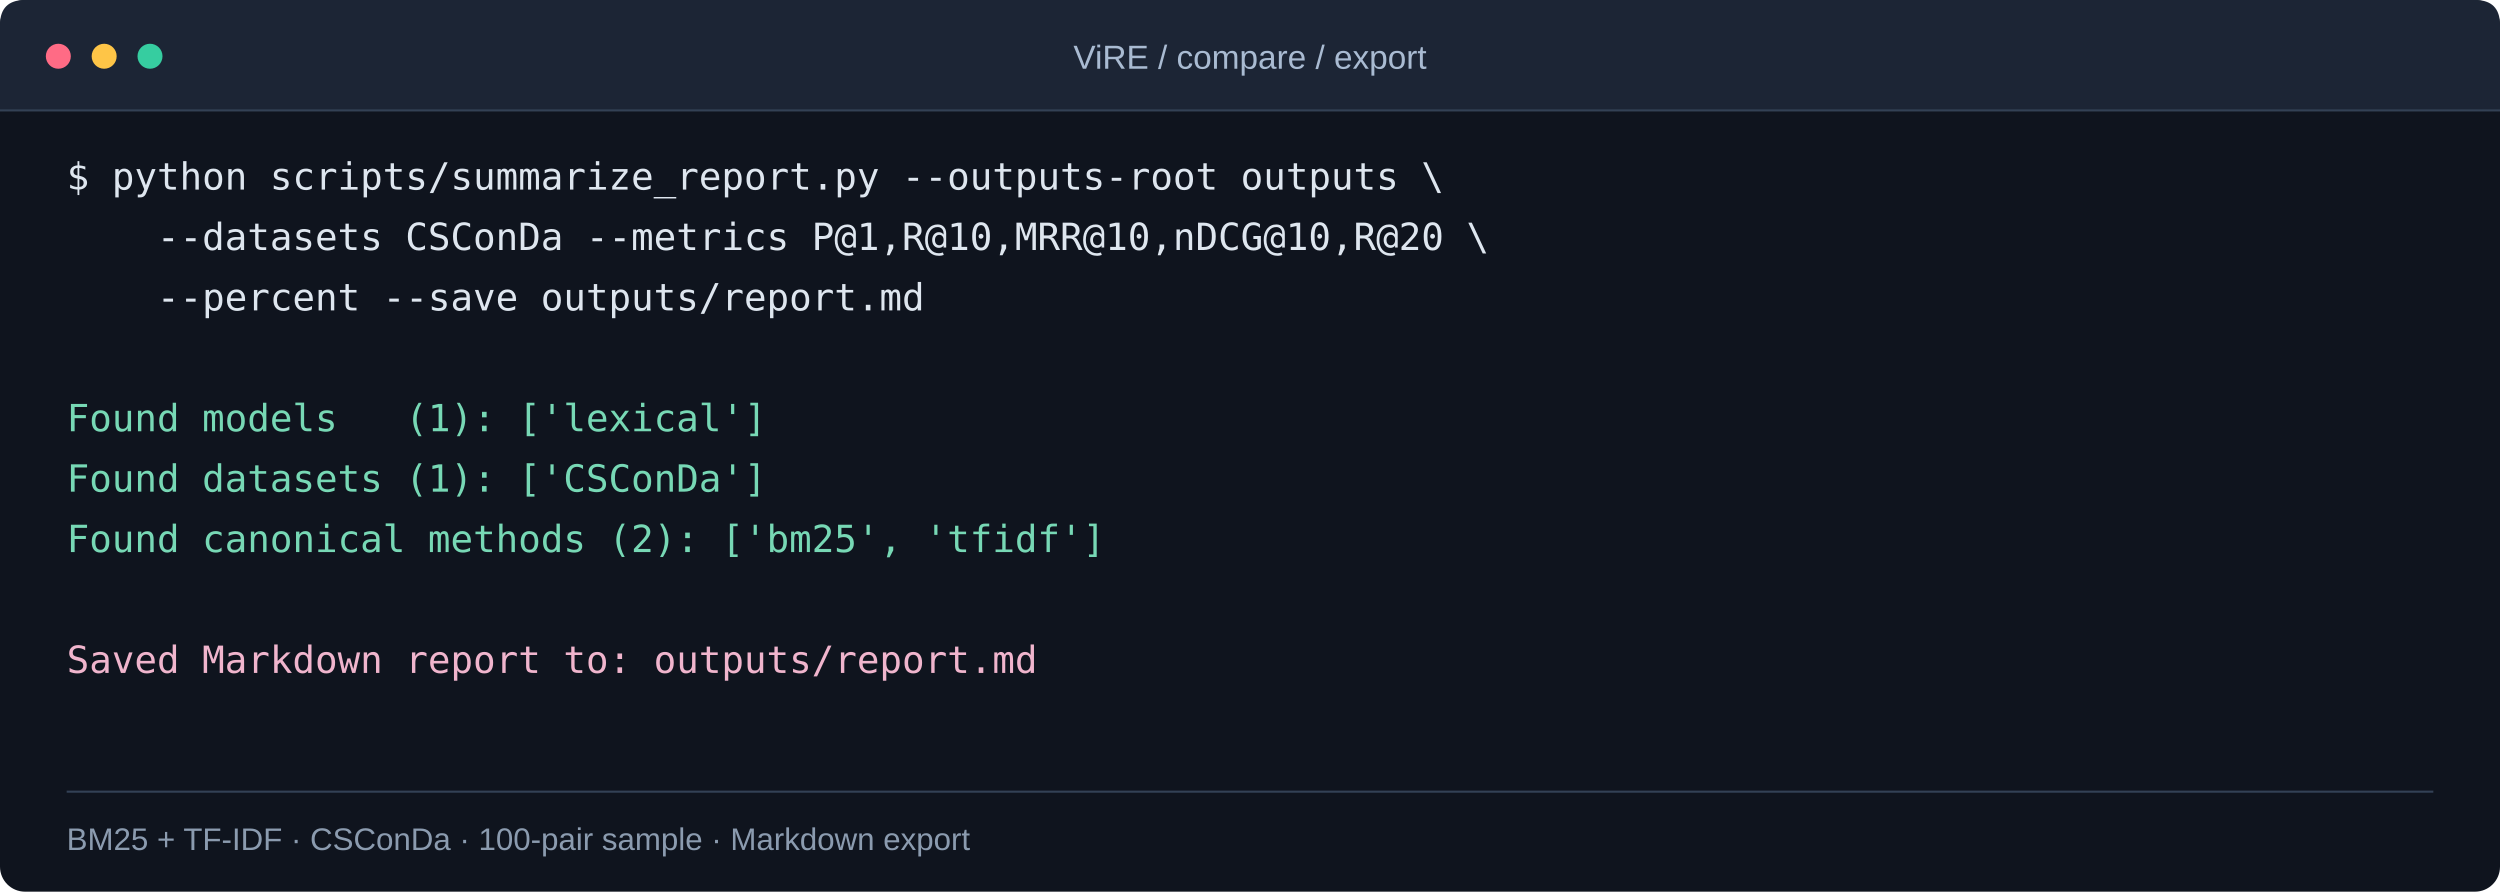
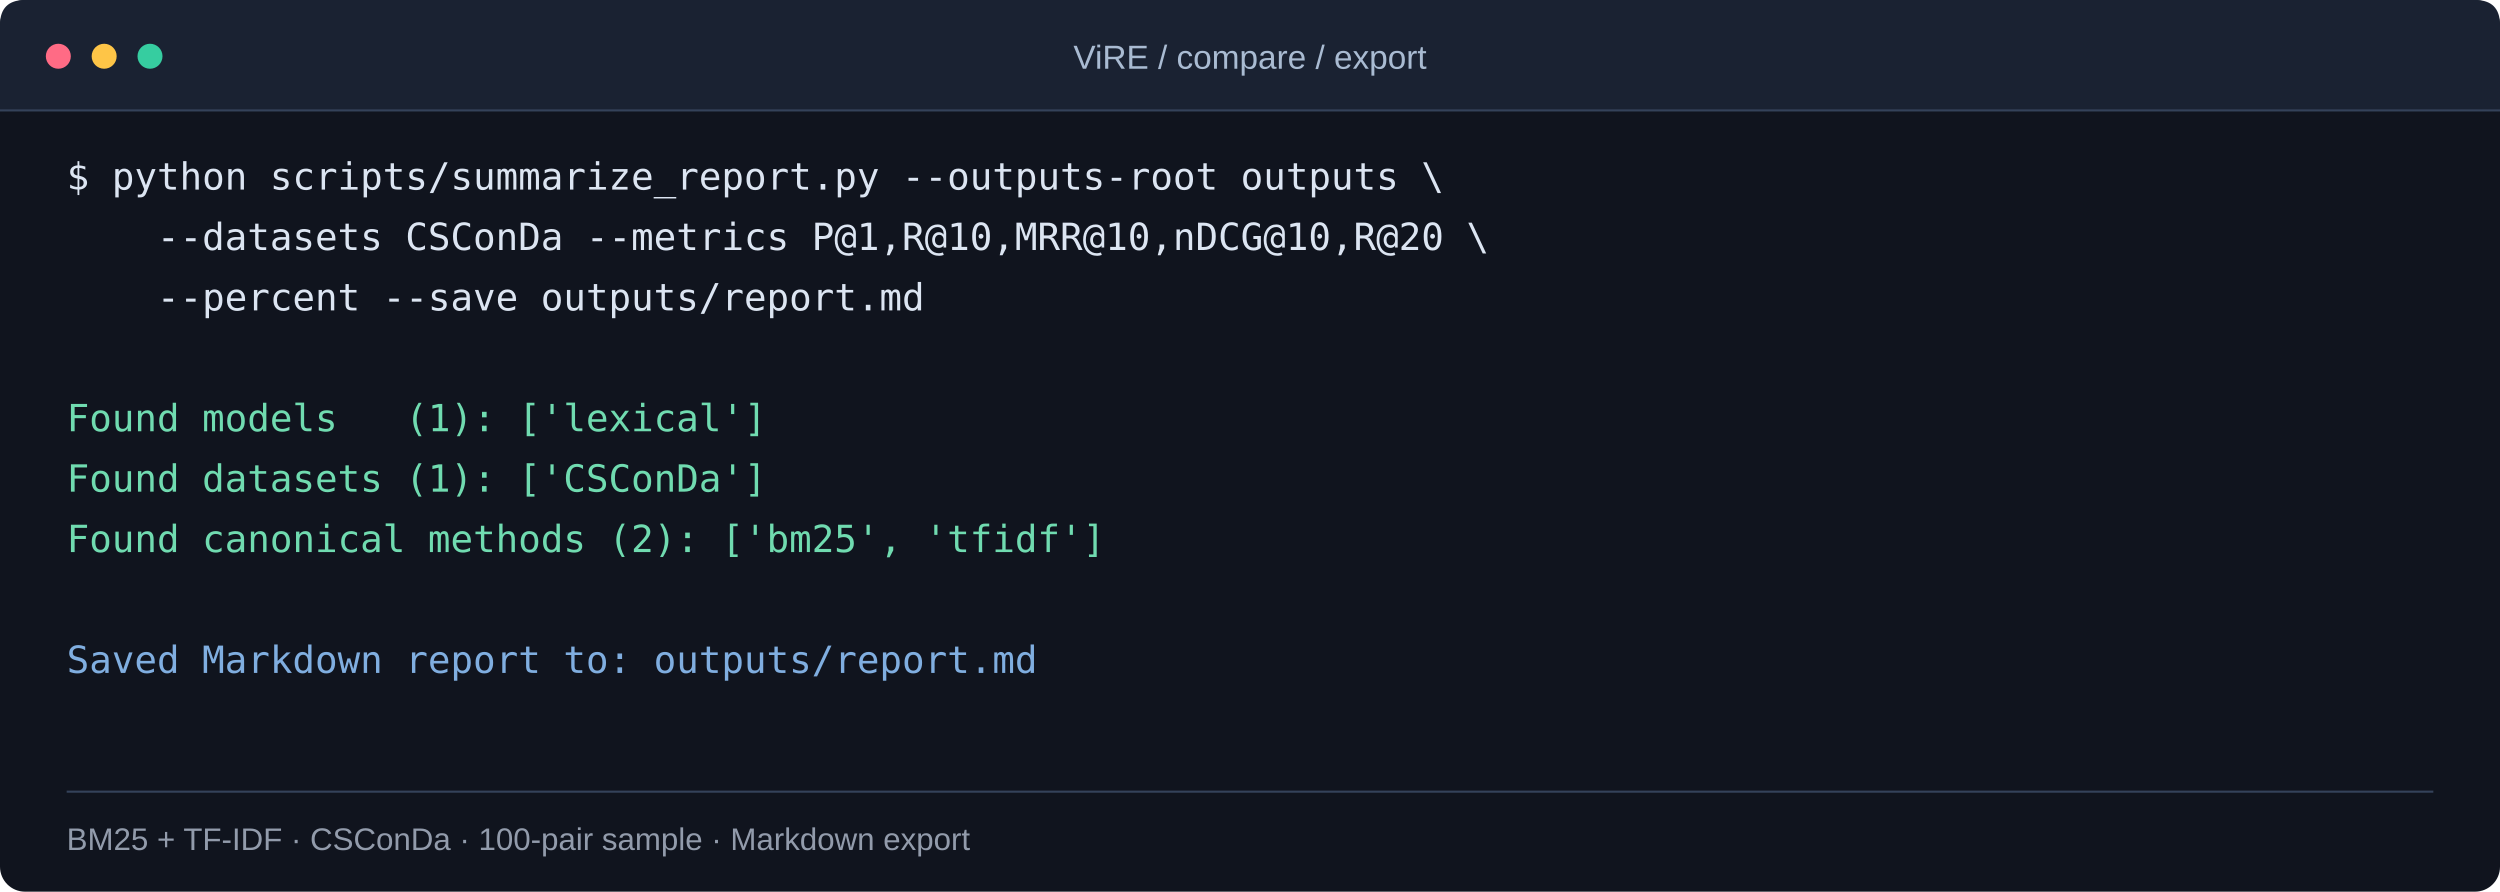
<svg xmlns="http://www.w3.org/2000/svg" width="1200" height="428" viewBox="0 0 1200 428" role="img">
-   <rect width="1200" height="428" rx="12" fill="#0F141E" />
-   <path d="M12 0H1188Q1200 0 1200 12V53H0V12Q0 0 12 0" fill="#1C2535" />
-   <path d="M0 53H1200" stroke="#334155" />
+   <rect width="1200" height="428" rx="12" fill="#10141E" />
+   <path d="M12 0H1188Q1200 0 1200 12V53H0V12Q0 0 12 0" fill="#1A2232" />
+   <path d="M0 53H1200" stroke="#34425A" />
  <circle cx="28" cy="27" r="6" fill="#FF6B85" />
  <circle cx="50" cy="27" r="6" fill="#FEC547" />
  <circle cx="72" cy="27" r="6" fill="#36CDA0" />
  <text x="600" y="33" text-anchor="middle" font-family="Arial, sans-serif" font-size="16" fill="#A9BBD2">ViRE / compare / export</text>
-   <text x="32" y="91" font-family="Menlo, Consolas, monospace" font-size="18" xml:space="preserve" fill="#DEE6EF">$ python scripts/summarize_report.py --outputs-root outputs \</text>
-   <text x="32" y="120" font-family="Menlo, Consolas, monospace" font-size="18" xml:space="preserve" fill="#DEE6EF">    --datasets CSConDa --metrics P@1,R@10,MRR@10,nDCG@10,R@20 \</text>
-   <text x="32" y="149" font-family="Menlo, Consolas, monospace" font-size="18" xml:space="preserve" fill="#DEE6EF">    --percent --save outputs/report.md</text>
-   <text x="32" y="178" font-family="Menlo, Consolas, monospace" font-size="18" xml:space="preserve" fill="#DEE6EF" />
-   <text x="32" y="207" font-family="Menlo, Consolas, monospace" font-size="18" xml:space="preserve" fill="#77D8B5">Found models   (1): ['lexical']</text>
-   <text x="32" y="236" font-family="Menlo, Consolas, monospace" font-size="18" xml:space="preserve" fill="#77D8B5">Found datasets (1): ['CSConDa']</text>
-   <text x="32" y="265" font-family="Menlo, Consolas, monospace" font-size="18" xml:space="preserve" fill="#77D8B5">Found canonical methods (2): ['bm25', 'tfidf']</text>
-   <text x="32" y="294" font-family="Menlo, Consolas, monospace" font-size="18" xml:space="preserve" fill="#DEE6EF" />
-   <text x="32" y="323" font-family="Menlo, Consolas, monospace" font-size="18" xml:space="preserve" fill="#F0B5CD">Saved Markdown report to: outputs/report.md</text>
-   <path d="M32 380H1168" stroke="#334155" />
-   <text x="32" y="408" font-family="Arial, sans-serif" font-size="15" fill="#8B9BAF">BM25 + TF-IDF · CSConDa · 100-pair sample · Markdown export</text>
+   <text x="32" y="91" font-family="Menlo, Consolas, monospace" font-size="18" xml:space="preserve" fill="#DCE5F2">$ python scripts/summarize_report.py --outputs-root outputs \</text>
+   <text x="32" y="120" font-family="Menlo, Consolas, monospace" font-size="18" xml:space="preserve" fill="#DCE5F2">    --datasets CSConDa --metrics P@1,R@10,MRR@10,nDCG@10,R@20 \</text>
+   <text x="32" y="149" font-family="Menlo, Consolas, monospace" font-size="18" xml:space="preserve" fill="#DCE5F2">    --percent --save outputs/report.md</text>
+   <text x="32" y="178" font-family="Menlo, Consolas, monospace" font-size="18" xml:space="preserve" fill="#DCE5F2" />
+   <text x="32" y="207" font-family="Menlo, Consolas, monospace" font-size="18" xml:space="preserve" fill="#70DBB0">Found models   (1): ['lexical']</text>
+   <text x="32" y="236" font-family="Menlo, Consolas, monospace" font-size="18" xml:space="preserve" fill="#70DBB0">Found datasets (1): ['CSConDa']</text>
+   <text x="32" y="265" font-family="Menlo, Consolas, monospace" font-size="18" xml:space="preserve" fill="#70DBB0">Found canonical methods (2): ['bm25', 'tfidf']</text>
+   <text x="32" y="294" font-family="Menlo, Consolas, monospace" font-size="18" xml:space="preserve" fill="#DCE5F2" />
+   <text x="32" y="323" font-family="Menlo, Consolas, monospace" font-size="18" xml:space="preserve" fill="#80AEE0">Saved Markdown report to: outputs/report.md</text>
+   <path d="M32 380H1168" stroke="#34425A" />
+   <text x="32" y="408" font-family="Arial, sans-serif" font-size="15" fill="#929BAB">BM25 + TF-IDF · CSConDa · 100-pair sample · Markdown export</text>
</svg>
